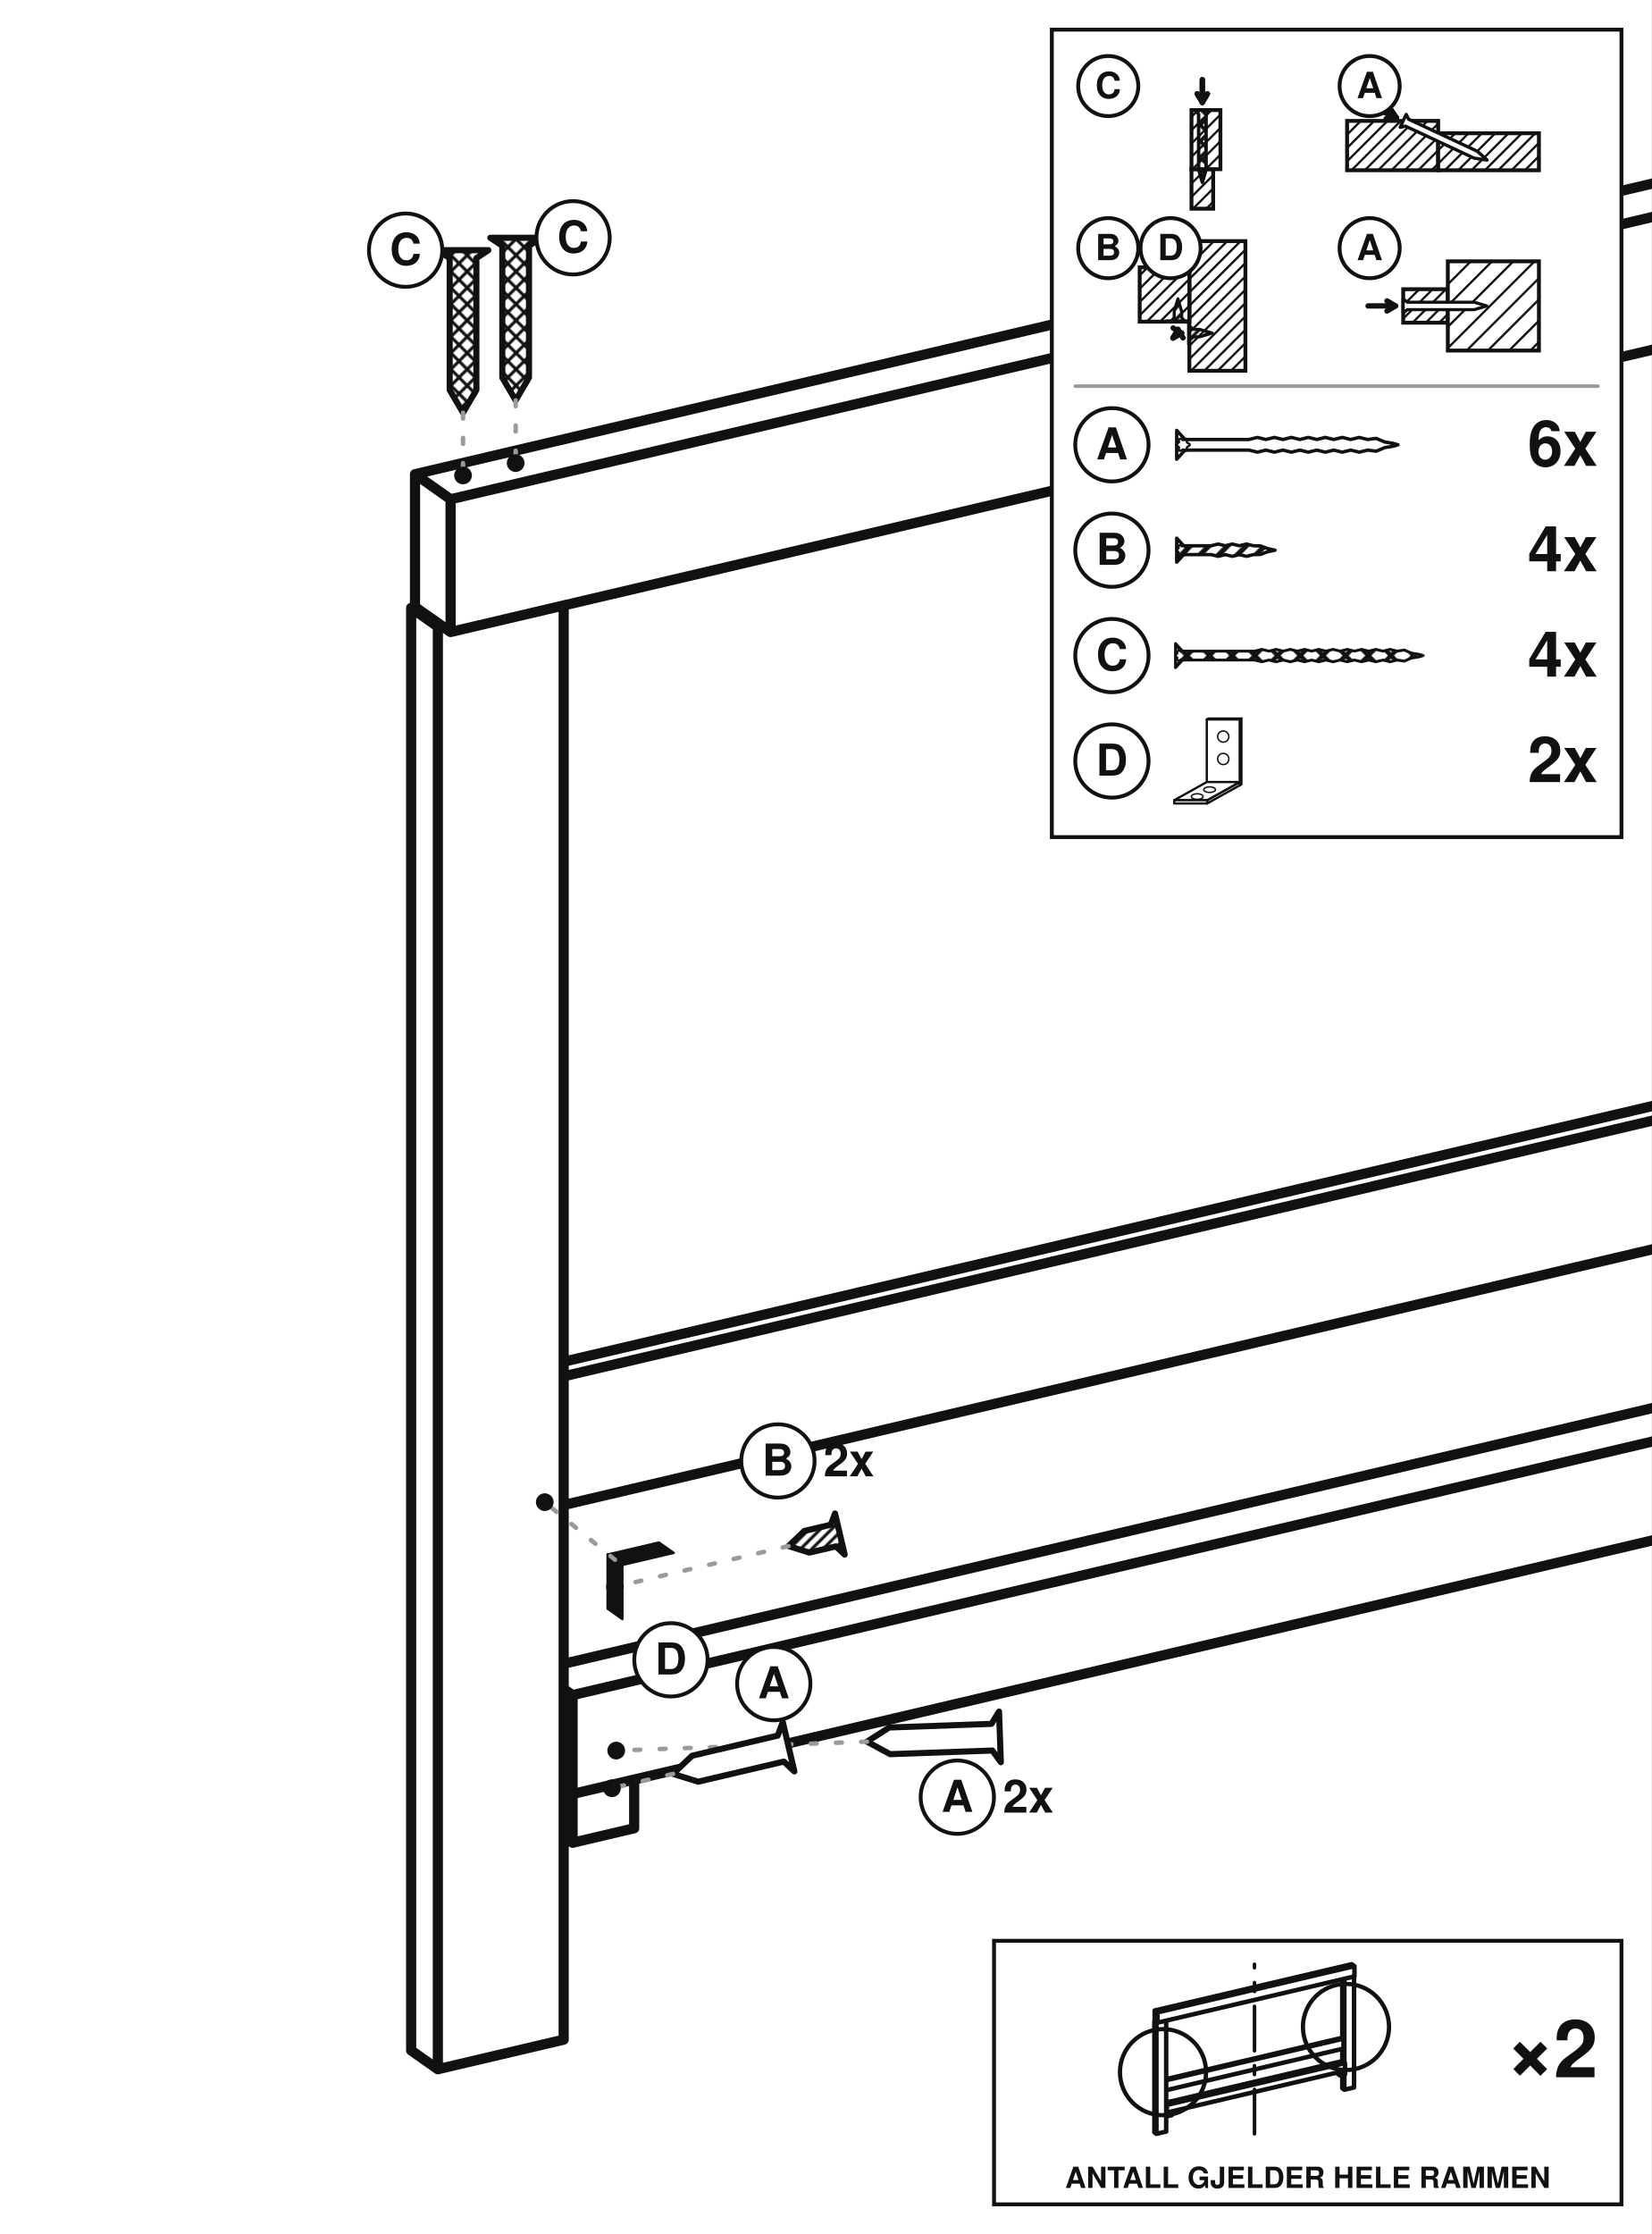
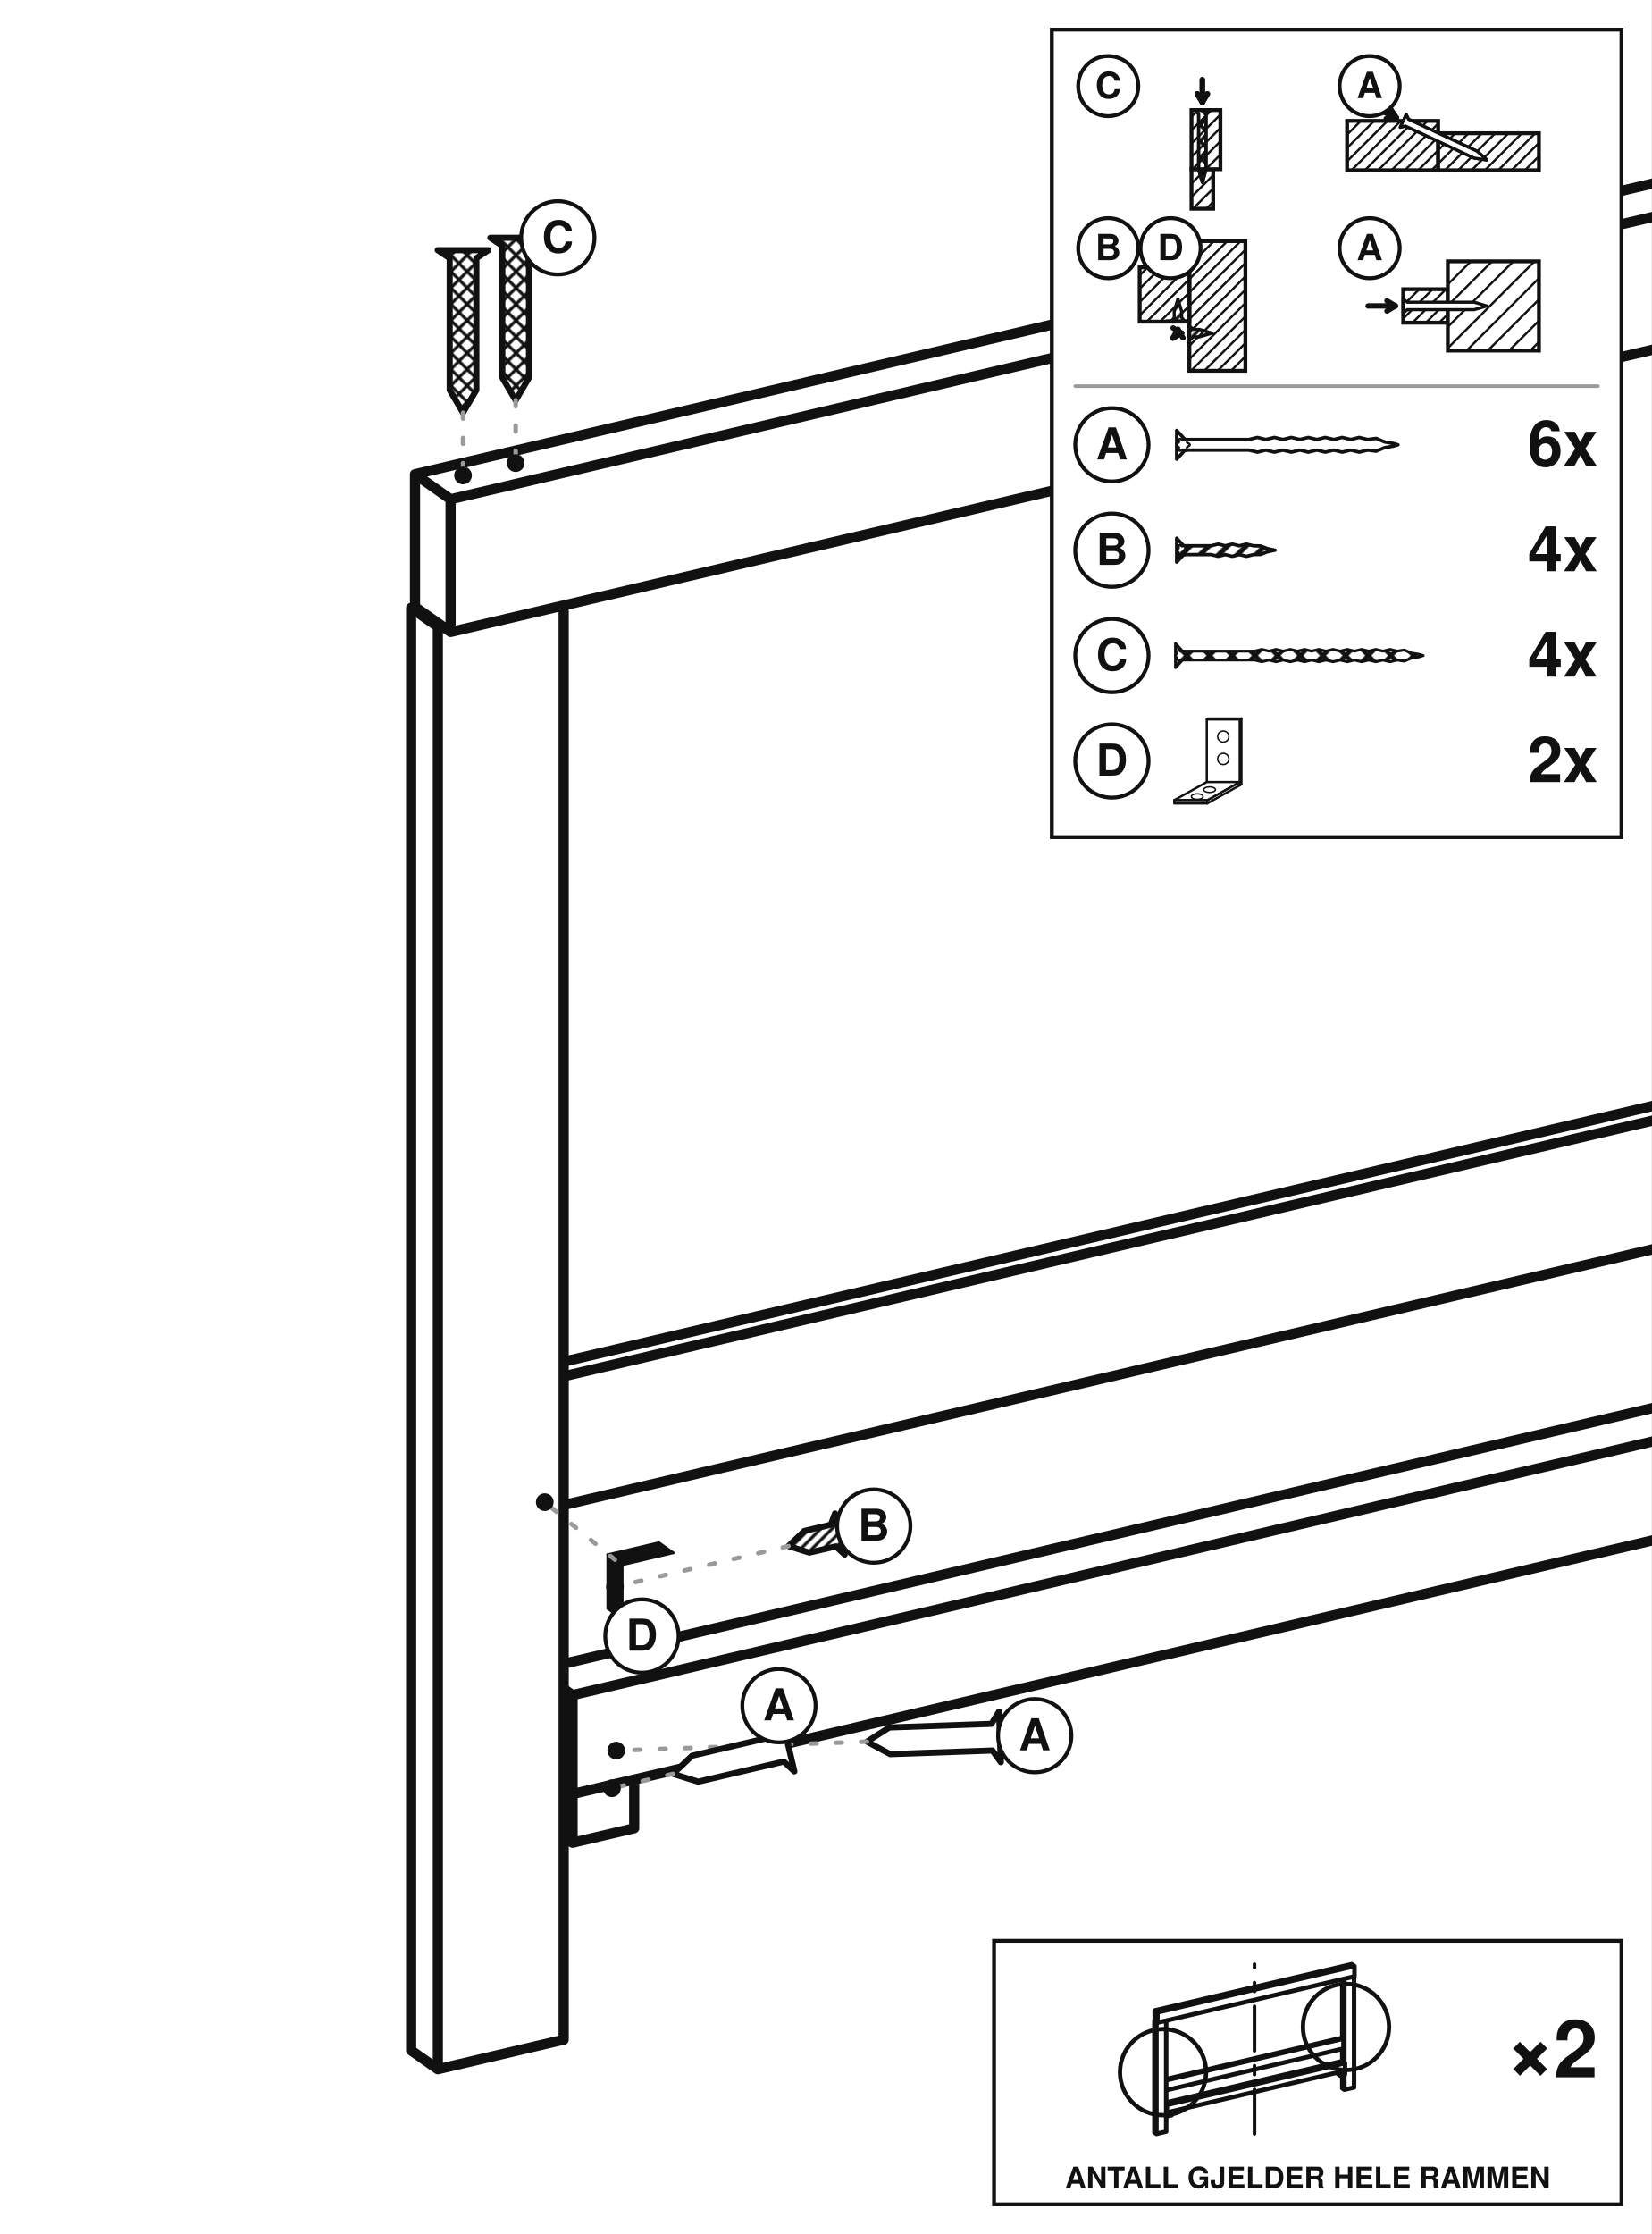
<svg xmlns="http://www.w3.org/2000/svg" viewBox="-1348.04 -551.25 1113.74 1506.68">
  <defs>
    <pattern id="fyll-hatch" width="5.36" height="5.36" patternUnits="userSpaceOnUse" patternTransform="rotate(45)">
      <path d="M 2.68 0 V 5.36" stroke="#111" stroke-width="2.06" fill="none" />
    </pattern>
    <pattern id="fyll-cross" width="7.77" height="7.77" patternUnits="userSpaceOnUse" patternTransform="rotate(45)">
      <path d="M 3.88 0 V 7.77 M 0 3.88 H 7.77" stroke="#111" stroke-width="2.06" fill="none" />
    </pattern>
    <pattern id="fyll-dots" width="6.16" height="6.16" patternUnits="userSpaceOnUse">
      <circle cx="3.08" cy="3.08" r="1.96" fill="#111" stroke="none" />
    </pattern>
  </defs>
  <rect x="-1348.04" y="-551.25" width="1113.74" height="1506.68" fill="#ffffff" />
  <path d="M567.82,210.25 L591.82,227.15 M591.82,293.84 L591.82,227.15 M-967.82,587.77 L-961.82,592 M-961.82,658.69 L-961.82,592 M-967.82,654.46 L-961.82,658.69 M567.82,210.25 L-967.82,570.86 M591.82,293.84 L-961.82,658.69 M591.82,227.15 L-961.82,592 M591.82,326.73 L591.82,293.84 M526.26,319.58 L526.26,309.24 M550.26,336.49 L550.26,303.6 M526.26,319.58 L550.26,336.49 M591.82,326.73 L550.26,336.49 M591.82,293.84 L550.26,303.6 M-920.26,681.81 L-920.26,648.92 M-967.82,654.46 L-961.82,658.69 M-961.82,691.57 L-961.82,658.69 M-967.82,687.35 L-961.82,691.57 M-920.26,681.81 L-961.82,691.57 M-920.26,648.92 L-961.82,658.69 M670.7,439.6 L670.7,-527.69 M567.82,446.85 L567.82,332.37 M567.82,210.25 L567.82,103.17 M567.82,6.53 L567.82,-503.53 M585.82,459.53 L585.82,328.14 M585.82,222.93 L585.82,-507.76 M567.82,446.85 L585.82,459.53 M670.7,439.6 L585.82,459.53 M-967.82,824.38 L-967.82,-142.91 M-1070.7,831.63 L-1070.7,-141.3 M-1070.7,-141.3 L-1052.7,-128.62 M-1052.7,844.31 L-1052.7,-128.62 M-1070.7,831.63 L-1052.7,844.31 M-1068.1,-141.91 L-1070.7,-141.3 M-967.82,824.38 L-1052.7,844.31 M-1050.1,-129.23 L-1052.7,-128.62 M567.82,6.53 L578.32,13.92 M578.32,100.71 L578.32,13.92 M567.82,6.53 L-967.82,367.14 M578.32,100.71 L-967.82,463.79 M578.32,13.92 L-967.82,377 M650.1,-634.92 L674.1,-618.01 M674.1,-528.48 L674.1,-618.01 M-1068.1,-141.91 L-1068.1,-231.44 M-1068.1,-231.44 L-1044.1,-214.53 M-1044.1,-125 L-1044.1,-214.53 M-1068.1,-141.91 L-1044.1,-125 M650.1,-634.92 L-1068.1,-231.44 M674.1,-528.48 L-1044.1,-125 M674.1,-618.01 L-1044.1,-214.53" fill="none" stroke="#111111" stroke-width="3.09" stroke-linecap="round" stroke-linejoin="round" stroke-dasharray="26 20" />
  <path d="M567.82,210.25 L591.82,227.15 M591.82,293.84 L591.82,227.15 M-967.82,587.77 L-961.82,592 M-961.82,658.69 L-961.82,592 M-967.82,654.46 L-961.82,658.69 M567.82,210.25 L-967.82,570.86 M591.82,293.84 L-961.82,658.69 M591.82,227.15 L-961.82,592 M591.82,326.73 L591.82,293.84 M526.26,319.58 L526.26,309.24 M550.26,336.49 L550.26,303.6 M526.26,319.58 L550.26,336.49 M591.82,326.73 L550.26,336.49 M591.82,293.84 L550.26,303.6 M-920.26,681.81 L-920.26,648.92 M-967.82,654.46 L-961.82,658.69 M-961.82,691.57 L-961.82,658.69 M-967.82,687.35 L-961.82,691.57 M-920.26,681.81 L-961.82,691.57 M-920.26,648.92 L-961.82,658.69 M670.7,439.6 L670.7,-527.69 M567.82,446.85 L567.82,332.37 M567.82,210.25 L567.82,103.17 M567.82,6.53 L567.82,-503.53 M585.82,459.53 L585.82,328.14 M585.82,222.93 L585.82,-507.76 M567.82,446.85 L585.82,459.53 M670.7,439.6 L585.82,459.53 M-967.82,824.38 L-967.82,-142.91 M-1070.7,831.63 L-1070.7,-141.3 M-1070.7,-141.3 L-1052.7,-128.62 M-1052.7,844.31 L-1052.7,-128.62 M-1070.7,831.63 L-1052.7,844.31 M-1068.1,-141.91 L-1070.7,-141.3 M-967.82,824.38 L-1052.7,844.31 M-1050.1,-129.23 L-1052.7,-128.62 M567.82,6.53 L578.32,13.92 M578.32,100.71 L578.32,13.92 M567.82,6.53 L-967.82,367.14 M578.32,100.71 L-967.82,463.79 M578.32,13.92 L-967.82,377 M650.1,-634.92 L674.1,-618.01 M674.1,-528.48 L674.1,-618.01 M-1068.1,-141.91 L-1068.1,-231.44 M-1068.1,-231.44 L-1044.1,-214.53 M-1044.1,-125 L-1044.1,-214.53 M-1068.1,-141.91 L-1044.1,-125 M650.1,-634.92 L-1068.1,-231.44 M674.1,-528.48 L-1044.1,-125 M674.1,-618.01 L-1044.1,-214.53" fill="none" stroke="#111111" stroke-width="6.87" stroke-linecap="round" stroke-linejoin="round" />
  <rect x="-638.54" y="-531.25" width="384.24" height="544.58" rx="0" fill="#ffffff" stroke="#111111" stroke-width="2.61" />
  <rect x="-544.34" y="-437.15" width="14.64" height="26.65" rx="0" fill="#ffffff" stroke="#111111" stroke-width="2.61" />
  <path d="M-544.34,-436.46 L-543.65,-437.15 M-544.34,-427.47 L-534.65,-437.15 M-544.34,-418.47 L-529.7,-433.11 M-543.3,-410.51 L-529.7,-424.11 M-534.3,-410.51 L-529.7,-415.11" fill="none" stroke="#111111" stroke-width="1.51" />
  <rect x="-544.34" y="-477.01" width="19.52" height="39.86" rx="0" fill="#ffffff" stroke="#111111" stroke-width="2.61" />
  <path d="M-544.34,-472.46 L-539.79,-477.01 M-544.34,-463.46 L-530.79,-477.01 M-544.34,-454.46 L-524.82,-473.98 M-544.34,-445.46 L-524.82,-464.98 M-543.65,-437.15 L-524.82,-455.98 M-534.65,-437.15 L-524.82,-446.99 M-525.65,-437.15 L-524.82,-437.99" fill="none" stroke="#111111" stroke-width="1.51" />
  <path d="M-532.26,-477.01 L-534.51,-474.25 L-534.51,-436.73 L-537.02,-428.21 L-539.53,-436.73 L-539.53,-474.25 L-541.78,-477.01 Z" fill="url(#fyll-cross)" stroke="#111111" stroke-width="2.09" stroke-linejoin="round" />
  <path d="M-537.02,-497.51 L-537.02,-482.25" fill="none" stroke="#111111" stroke-width="3.61" stroke-linecap="round" />
  <path d="M-537.02,-482.25 L-533.58,-487.97" fill="none" stroke="#111111" stroke-width="3.61" stroke-linecap="round" />
  <path d="M-537.02,-482.25 L-540.46,-487.97" fill="none" stroke="#111111" stroke-width="3.61" stroke-linecap="round" />
  <path d="M-532.26,-477.01 L-534.51,-474.25 L-534.51,-436.73 L-537.02,-428.21 L-539.53,-436.73 L-539.53,-474.25 L-541.78,-477.01 Z" fill="url(#fyll-cross)" stroke="#111111" stroke-width="2.09" stroke-linejoin="round" />
  <path d="M-537.02,-497.51 L-537.02,-482.25" fill="none" stroke="#111111" stroke-width="3.61" stroke-linecap="round" />
  <path d="M-537.02,-482.25 L-533.58,-487.97" fill="none" stroke="#111111" stroke-width="3.61" stroke-linecap="round" />
  <path d="M-537.02,-482.25 L-540.46,-487.97" fill="none" stroke="#111111" stroke-width="3.61" stroke-linecap="round" />
  <circle cx="-600.49" cy="-493.2" r="20.28" fill="#ffffff" stroke="#111111" stroke-width="2.61" />
  <text x="-600.49" y="-485.09" font-family="Helvetica, Arial, sans-serif" font-size="24.33" font-weight="bold" text-anchor="middle" fill="#111111">C</text>
  <rect x="-439.37" y="-469.71" width="61.43" height="33.28" rx="0" fill="#ffffff" stroke="#111111" stroke-width="2.61" />
  <path d="M-439.37,-469.45 L-439.11,-469.71 M-439.37,-460.45 L-430.12,-469.71 M-439.37,-451.46 L-421.12,-469.71 M-439.37,-442.46 L-412.12,-469.71 M-436.4,-436.42 L-403.12,-469.71 M-427.41,-436.42 L-394.12,-469.71 M-418.41,-436.42 L-385.12,-469.71 M-409.41,-436.42 L-377.93,-467.9 M-400.41,-436.42 L-377.93,-458.9 M-391.41,-436.42 L-377.93,-449.9 M-382.42,-436.42 L-377.93,-440.9" fill="none" stroke="#111111" stroke-width="1.51" />
  <rect x="-377.93" y="-461.38" width="67.95" height="24.96" rx="0" fill="#ffffff" stroke="#111111" stroke-width="2.61" />
  <path d="M-377.93,-458.9 L-375.45,-461.38 M-377.93,-449.9 L-366.45,-461.38 M-377.93,-440.9 L-357.45,-461.38 M-373.42,-436.42 L-348.45,-461.38 M-364.42,-436.42 L-339.46,-461.38 M-355.42,-436.42 L-330.46,-461.38 M-346.42,-436.42 L-321.46,-461.38 M-337.42,-436.42 L-312.46,-461.38 M-328.43,-436.42 L-309.98,-454.87 M-319.43,-436.42 L-309.98,-445.87 M-310.43,-436.42 L-309.98,-436.87" fill="none" stroke="#111111" stroke-width="1.51" />
  <path d="M-399.5,-474.02 L-397.95,-470.81 L-351.62,-449.21 L-344.95,-443.33 L-353.73,-444.66 L-400.07,-466.27 L-403.52,-465.39 Z" fill="#ffffff" stroke="#111111" stroke-width="2.09" stroke-linejoin="round" />
  <path d="M-425.26,-480.78 L-406.26,-471.92" fill="none" stroke="#111111" stroke-width="3.61" stroke-linecap="round" />
  <path d="M-406.26,-471.92 L-409.98,-477.45" fill="none" stroke="#111111" stroke-width="3.61" stroke-linecap="round" />
  <path d="M-406.26,-471.92 L-412.89,-471.22" fill="none" stroke="#111111" stroke-width="3.61" stroke-linecap="round" />
  <path d="M-399.5,-474.02 L-397.95,-470.81 L-351.62,-449.21 L-344.95,-443.33 L-353.73,-444.66 L-400.07,-466.27 L-403.52,-465.39 Z" fill="#ffffff" stroke="#111111" stroke-width="2.09" stroke-linejoin="round" />
  <path d="M-425.26,-480.78 L-406.26,-471.92" fill="none" stroke="#111111" stroke-width="3.61" stroke-linecap="round" />
  <path d="M-406.26,-471.92 L-409.98,-477.45" fill="none" stroke="#111111" stroke-width="3.61" stroke-linecap="round" />
  <path d="M-406.26,-471.92 L-412.89,-471.22" fill="none" stroke="#111111" stroke-width="3.61" stroke-linecap="round" />
  <circle cx="-424.16" cy="-493.2" r="20.28" fill="#ffffff" stroke="#111111" stroke-width="2.61" />
  <text x="-424.16" y="-485.09" font-family="Helvetica, Arial, sans-serif" font-size="24.33" font-weight="bold" text-anchor="middle" fill="#111111">A</text>
  <rect x="-545.76" y="-388.64" width="37.79" height="87.46" rx="0" fill="#ffffff" stroke="#111111" stroke-width="2.61" />
  <path d="M-545.76,-381.05 L-538.17,-388.64 M-545.76,-372.05 L-529.17,-388.64 M-545.76,-363.06 L-520.18,-388.64 M-545.76,-354.06 L-511.18,-388.64 M-545.76,-345.06 L-507.97,-382.85 M-545.76,-336.06 L-507.97,-373.85 M-545.76,-327.06 L-507.97,-364.85 M-545.76,-318.06 L-507.97,-355.85 M-545.76,-309.07 L-507.97,-346.86 M-544.64,-301.19 L-507.97,-337.86 M-535.65,-301.19 L-507.97,-328.86 M-526.65,-301.19 L-507.97,-319.86 M-517.65,-301.19 L-507.97,-310.86 M-508.65,-301.19 L-507.97,-301.87" fill="none" stroke="#111111" stroke-width="1.51" />
  <rect x="-579.28" y="-370.94" width="33.52" height="36.63" rx="0" fill="#ffffff" stroke="#111111" stroke-width="2.61" />
  <path d="M-579.28,-365.53 L-573.87,-370.94 M-579.28,-356.53 L-564.87,-370.94 M-579.28,-347.54 L-555.87,-370.94 M-579.28,-338.54 L-546.87,-370.94 M-574.51,-334.31 L-545.76,-363.06 M-565.51,-334.31 L-545.76,-354.06 M-556.51,-334.31 L-545.76,-345.06 M-547.51,-334.31 L-545.76,-336.06" fill="none" stroke="#111111" stroke-width="1.51" />
  <path d="M-545.76,-334.31 L-545.76,-318.89 L-546.53,-318.89 L-546.53,-334.31 Z" fill="#111111" stroke="#111111" stroke-width="1.57" stroke-linejoin="round" />
  <path d="M-545.76,-334.31 L-561.19,-334.31 L-561.19,-335.08 L-545.76,-335.08 Z" fill="#111111" stroke="#111111" stroke-width="1.57" stroke-linejoin="round" />
  <path d="M-545.76,-331.36 L-543.01,-329.11 L-538.86,-329.11 L-530.34,-326.6 L-538.86,-324.09 L-543.01,-324.09 L-545.76,-321.84 Z" fill="url(#fyll-hatch)" stroke="#111111" stroke-width="2.09" stroke-linejoin="round" />
  <path d="M-552.24,-326.6 L-551,-326.6" fill="none" stroke="#111111" stroke-width="3.61" stroke-linecap="round" />
  <path d="M-551,-326.6 L-556.72,-330.04" fill="none" stroke="#111111" stroke-width="3.61" stroke-linecap="round" />
  <path d="M-551,-326.6 L-556.72,-323.16" fill="none" stroke="#111111" stroke-width="3.61" stroke-linecap="round" />
  <path d="M-558.24,-334.31 L-555.98,-337.07 L-555.98,-341.21 L-553.48,-349.74 L-550.97,-341.21 L-550.97,-337.07 L-548.71,-334.31 Z" fill="url(#fyll-hatch)" stroke="#111111" stroke-width="2.09" stroke-linejoin="round" />
  <path d="M-553.48,-327.83 L-553.48,-329.07" fill="none" stroke="#111111" stroke-width="3.61" stroke-linecap="round" />
  <path d="M-553.48,-329.07 L-556.91,-323.36" fill="none" stroke="#111111" stroke-width="3.61" stroke-linecap="round" />
  <path d="M-553.48,-329.07 L-550.04,-323.36" fill="none" stroke="#111111" stroke-width="3.61" stroke-linecap="round" />
  <circle cx="-600.49" cy="-383.88" r="20.28" fill="#ffffff" stroke="#111111" stroke-width="2.61" />
  <text x="-600.49" y="-375.77" font-family="Helvetica, Arial, sans-serif" font-size="24.33" font-weight="bold" text-anchor="middle" fill="#111111">B</text>
  <circle cx="-558.45" cy="-383.88" r="20.28" fill="#ffffff" stroke="#111111" stroke-width="2.61" />
  <text x="-558.45" y="-375.77" font-family="Helvetica, Arial, sans-serif" font-size="24.33" font-weight="bold" text-anchor="middle" fill="#111111">D</text>
  <rect x="-401.52" y="-356.2" width="30.1" height="22.57" rx="0" fill="#ffffff" stroke="#111111" stroke-width="2.61" />
  <path d="M-401.52,-354.33 L-399.65,-356.2 M-401.52,-345.33 L-390.65,-356.2 M-401.52,-336.33 L-381.65,-356.2 M-395.22,-333.63 L-372.65,-356.2 M-386.23,-333.63 L-371.42,-348.43 M-377.23,-333.63 L-371.42,-339.43" fill="none" stroke="#111111" stroke-width="1.51" />
  <rect x="-371.42" y="-375.01" width="61.45" height="60.19" rx="0" fill="#ffffff" stroke="#111111" stroke-width="2.61" />
  <path d="M-371.42,-373.81 L-370.22,-375.01 M-371.42,-359.48 L-355.89,-375.01 M-371.42,-345.14 L-341.56,-375.01 M-371.42,-330.81 L-327.23,-375.01 M-371.42,-316.48 L-312.89,-375.01 M-358.75,-314.82 L-309.98,-363.6 M-344.42,-314.82 L-309.98,-349.26 M-330.09,-314.82 L-309.98,-334.93 M-315.76,-314.82 L-309.98,-320.6" fill="none" stroke="#111111" stroke-width="1.51" />
  <path d="M-401.52,-349.68 L-398.76,-347.42 L-353.61,-347.42 L-345.09,-344.92 L-353.61,-342.41 L-398.76,-342.41 L-401.52,-340.15 Z" fill="#ffffff" stroke="#111111" stroke-width="2.09" stroke-linejoin="round" />
  <path d="M-425.22,-344.92 L-406.76,-344.92" fill="none" stroke="#111111" stroke-width="3.61" stroke-linecap="round" />
  <path d="M-406.76,-344.92 L-412.47,-348.35" fill="none" stroke="#111111" stroke-width="3.61" stroke-linecap="round" />
  <path d="M-406.76,-344.92 L-412.47,-341.48" fill="none" stroke="#111111" stroke-width="3.61" stroke-linecap="round" />
  <circle cx="-424.16" cy="-383.88" r="20.28" fill="#ffffff" stroke="#111111" stroke-width="2.61" />
  <text x="-424.16" y="-375.77" font-family="Helvetica, Arial, sans-serif" font-size="24.33" font-weight="bold" text-anchor="middle" fill="#111111">A</text>
  <path d="M-622.74,-290.81 L-270.1,-290.81" fill="none" stroke="#9a9a9a" stroke-width="2.4" stroke-linecap="round" />
  <circle cx="-598.01" cy="-251.27" r="24.73" fill="#ffffff" stroke="#111111" stroke-width="2.61" />
  <text x="-598.01" y="-241.38" font-family="Helvetica, Arial, sans-serif" font-size="29.67" font-weight="bold" text-anchor="middle" fill="#111111">A</text>
  <svg x="-559.29" y="-276.15" width="159.23" height="49.76" viewBox="0 0 384 120" preserveAspectRatio="xMidYMid meet">
    <g fill="none" stroke="#111" stroke-width="5.5" stroke-linecap="round" stroke-linejoin="round">
      <g transform="scale(4) translate(3 15)" stroke-width="1.38">
        <path d="M 0 -5.85 L 3.39 -2.16 L 29.38 -2.16 L 29.38 -2.16 L 32.83 -3 L 36.28 -2.16 L 39.73 -3 L 43.18 -2.16 L 46.63 -3 L 50.08 -2.16 L 53.53 -3 L 56.98 -2.16 L 60.43 -3 L 63.88 -2.16 L 67.33 -3 L 70.78 -2.16 L 74.23 -3 L 77.68 -2.16 L 81.13 -2.61 L 84.58 -1.15 L 88.03 -0.58 L 90 0 L 90 0 L 90 0 L 88.03 0.58 L 84.58 1.15 L 81.13 2.61 L 77.68 2.16 L 74.23 3 L 70.78 2.16 L 67.33 3 L 63.88 2.16 L 60.43 3 L 56.98 2.16 L 53.53 3 L 50.08 2.16 L 46.63 3 L 43.18 2.16 L 39.73 3 L 36.28 2.16 L 32.83 3 L 29.38 2.16 L 29.38 2.16 L 3.39 2.16 L 0 5.85 Z" />
        <path d="M 5.35 0 L 5.07 0.45 L 4.52 0.72 L 4.16 0.94 L 4.15 1.35 L 4.19 1.97 L 3.94 2.43 L 3.42 2.42 L 2.91 2.07 L 2.54 1.87 L 2.17 2.07 L 1.66 2.42 L 1.14 2.43 L 0.89 1.97 L 0.93 1.35 L 0.92 0.94 L 0.56 0.72 L 0.01 0.45 L -0.27 0 L 0.01 -0.45 L 0.56 -0.72 L 0.92 -0.94 L 0.93 -1.35 L 0.89 -1.97 L 1.14 -2.43 L 1.66 -2.42 L 2.17 -2.07 L 2.54 -1.87 L 2.91 -2.07 L 3.42 -2.42 L 3.94 -2.43 L 4.19 -1.97 L 4.15 -1.35 L 4.16 -0.94 L 4.52 -0.72 L 5.07 -0.45 Z" stroke-width="0.88" />
      </g>
    </g>
  </svg>
  <text x="-270.1" y="-237.06" font-family="Helvetica, Arial, sans-serif" font-size="42.65" font-weight="bold" text-anchor="end" fill="#111111">6x</text>
  <circle cx="-598.01" cy="-180.19" r="24.73" fill="#ffffff" stroke="#111111" stroke-width="2.61" />
  <text x="-598.01" y="-170.3" font-family="Helvetica, Arial, sans-serif" font-size="29.67" font-weight="bold" text-anchor="middle" fill="#111111">B</text>
  <svg x="-559.29" y="-205.07" width="76.3" height="49.76" viewBox="0 0 184 120" preserveAspectRatio="xMidYMid meet">
    <g fill="none" stroke="#111" stroke-width="5.5" stroke-linecap="round" stroke-linejoin="round">
      <defs>
        <pattern id="fyll-hatch" width="1.2" height="1.2" patternUnits="userSpaceOnUse" patternTransform="rotate(45)">
          <path d="M 0.6 0 V 1.2" stroke="#111" stroke-width="0.4" fill="none" />
        </pattern>
        <pattern id="fyll-cross" width="1.74" height="1.74" patternUnits="userSpaceOnUse" patternTransform="rotate(45)">
          <path d="M 0.87 0 V 1.74 M 0 0.87 H 1.74" stroke="#111" stroke-width="0.4" fill="none" />
        </pattern>
        <pattern id="fyll-dots" width="1.38" height="1.38" patternUnits="userSpaceOnUse">
          <circle cx="0.69" cy="0.69" r="0.38" fill="#111" stroke="none" />
        </pattern>
      </defs>
      <g transform="scale(4) translate(3 15)" stroke-width="1.38">
        <path d="M 0 -4.88 L 2.83 -1.8 L 13.98 -1.8 L 13.98 -1.8 L 16.86 -2.5 L 19.73 -1.8 L 22.61 -2.5 L 25.48 -1.8 L 28.36 -2.5 L 31.23 -1.8 L 34.11 -1.73 L 36.98 -0.64 L 39.86 -0.04 L 40 0 L 40 0 L 40 0 L 39.86 0.04 L 36.98 0.64 L 34.11 1.73 L 31.23 1.8 L 28.36 2.5 L 25.48 1.8 L 22.61 2.5 L 19.73 1.8 L 16.86 2.5 L 13.98 1.8 L 13.98 1.8 L 2.83 1.8 L 0 4.88 Z" fill="url(#fyll-hatch)" />
        <path d="M 4.49 0 L 4.26 0.37 L 3.8 0.6 L 3.5 0.78 L 3.49 1.13 L 3.53 1.64 L 3.32 2.03 L 2.88 2.02 L 2.45 1.73 L 2.15 1.56 L 1.85 1.73 L 1.42 2.02 L 0.98 2.03 L 0.77 1.64 L 0.81 1.13 L 0.8 0.78 L 0.5 0.6 L 0.04 0.37 L -0.19 0 L 0.04 -0.37 L 0.5 -0.6 L 0.8 -0.78 L 0.81 -1.13 L 0.77 -1.64 L 0.98 -2.03 L 1.42 -2.02 L 1.85 -1.73 L 2.15 -1.56 L 2.45 -1.73 L 2.88 -2.02 L 3.32 -2.03 L 3.53 -1.64 L 3.49 -1.13 L 3.5 -0.78 L 3.8 -0.6 L 4.26 -0.37 Z" stroke-width="0.88" />
      </g>
    </g>
  </svg>
  <text x="-270.1" y="-165.97" font-family="Helvetica, Arial, sans-serif" font-size="42.65" font-weight="bold" text-anchor="end" fill="#111111">4x</text>
  <circle cx="-598.01" cy="-109.1" r="24.73" fill="#ffffff" stroke="#111111" stroke-width="2.61" />
  <text x="-598.01" y="-99.21" font-family="Helvetica, Arial, sans-serif" font-size="29.67" font-weight="bold" text-anchor="middle" fill="#111111">C</text>
  <svg x="-559.29" y="-129.99" width="175.45" height="41.77" viewBox="0 0 504 120" preserveAspectRatio="xMidYMid meet">
    <g fill="none" stroke="#111" stroke-width="5.5" stroke-linecap="round" stroke-linejoin="round">
      <defs>
        <pattern id="fyll-hatch" width="1.44" height="1.44" patternUnits="userSpaceOnUse" patternTransform="rotate(45)">
          <path d="M 0.72 0 V 1.44" stroke="#111" stroke-width="0.48" fill="none" />
        </pattern>
        <pattern id="fyll-cross" width="2.09" height="2.09" patternUnits="userSpaceOnUse" patternTransform="rotate(45)">
          <path d="M 1.04 0 V 2.09 M 0 1.04 H 2.09" stroke="#111" stroke-width="0.48" fill="none" />
        </pattern>
        <pattern id="fyll-dots" width="1.66" height="1.66" patternUnits="userSpaceOnUse">
          <circle cx="0.83" cy="0.83" r="0.46" fill="#111" stroke="none" />
        </pattern>
      </defs>
      <g transform="scale(4) translate(3 15)" stroke-width="1.38">
        <path d="M 0 -5.85 L 3.39 -2.16 L 38.38 -2.16 L 38.38 -2.16 L 41.83 -3 L 45.28 -2.16 L 48.73 -3 L 52.18 -2.16 L 55.63 -3 L 59.08 -2.16 L 62.53 -3 L 65.98 -2.16 L 69.43 -3 L 72.88 -2.16 L 76.33 -3 L 79.78 -2.16 L 83.23 -3 L 86.68 -2.16 L 90.13 -3 L 93.58 -2.16 L 97.03 -3 L 100.48 -2.16 L 103.93 -3 L 107.38 -2.16 L 110.83 -2.7 L 114.28 -1.21 L 117.73 -0.67 L 120 0 L 120 0 L 120 0 L 117.73 0.67 L 114.28 1.21 L 110.83 2.7 L 107.38 2.16 L 103.93 3 L 100.48 2.16 L 97.03 3 L 93.58 2.16 L 90.13 3 L 86.68 2.16 L 83.23 3 L 79.78 2.16 L 76.33 3 L 72.88 2.16 L 69.43 3 L 65.98 2.16 L 62.53 3 L 59.08 2.16 L 55.63 3 L 52.18 2.16 L 48.73 3 L 45.28 2.16 L 41.83 3 L 38.38 2.16 L 38.38 2.16 L 3.39 2.16 L 0 5.85 Z" fill="url(#fyll-cross)" />
        <path d="M 5.35 0 L 5.07 0.45 L 4.52 0.72 L 4.16 0.94 L 4.15 1.35 L 4.19 1.97 L 3.94 2.43 L 3.42 2.42 L 2.91 2.07 L 2.54 1.87 L 2.17 2.07 L 1.66 2.42 L 1.14 2.43 L 0.89 1.97 L 0.93 1.35 L 0.92 0.94 L 0.56 0.72 L 0.01 0.45 L -0.27 0 L 0.01 -0.45 L 0.56 -0.72 L 0.92 -0.94 L 0.93 -1.35 L 0.89 -1.97 L 1.14 -2.43 L 1.66 -2.42 L 2.17 -2.07 L 2.54 -1.87 L 2.91 -2.07 L 3.42 -2.42 L 3.94 -2.43 L 4.19 -1.97 L 4.15 -1.35 L 4.16 -0.94 L 4.52 -0.72 L 5.07 -0.45 Z" stroke-width="0.88" />
      </g>
    </g>
  </svg>
  <text x="-270.1" y="-94.89" font-family="Helvetica, Arial, sans-serif" font-size="42.65" font-weight="bold" text-anchor="end" fill="#111111">4x</text>
  <circle cx="-598.01" cy="-38.02" r="24.73" fill="#ffffff" stroke="#111111" stroke-width="2.61" />
  <text x="-598.01" y="-28.13" font-family="Helvetica, Arial, sans-serif" font-size="29.67" font-weight="bold" text-anchor="middle" fill="#111111">D</text>
  <svg x="-559.29" y="-70.01" width="51.98" height="63.98" viewBox="0 0 187.2 230.4" preserveAspectRatio="xMidYMid meet">
    <g fill="none" stroke="#111" stroke-width="5.5" stroke-linecap="round" stroke-linejoin="round">
      <g transform="scale(4) translate(23.8 43)" stroke-width="1.38">
        <path d="M 20 0 L 20 -40 L 18.96 -39.42 L 18.96 0.58 Z" fill="#fff" />
        <path d="M 0 -40 L 20 -40 L 18.96 -39.42 L -1.04 -39.42 Z" fill="#fff" />
        <path d="M -1.04 0.58 L 18.96 0.58 L 18.96 -39.42 L -1.04 -39.42 Z" fill="#fff" />
        <path d="M 18.96 0.58 L -0.8 11.6 L -0.8 9.6 L 18.96 -1.42 Z" fill="#fff" />
        <path d="M -1.04 -1.42 L 18.96 -1.42 L -0.8 9.6 L -20.8 9.6 Z" fill="#fff" />
        <path d="M -20.8 11.6 L -0.8 11.6 L -0.8 9.6 L -20.8 9.6 Z" fill="#fff" />
        <circle cx="8.96" cy="-15.42" r="3.4" stroke-width="0.88" />
        <circle cx="8.96" cy="-29.02" r="3.4" stroke-width="0.88" />
        <ellipse cx="0.66" cy="3.21" rx="3.57" ry="1.7" stroke-width="0.88" />
        <ellipse cx="-6.85" cy="7.4" rx="3.57" ry="1.7" stroke-width="0.88" />
      </g>
    </g>
  </svg>
  <text x="-270.1" y="-23.8" font-family="Helvetica, Arial, sans-serif" font-size="42.65" font-weight="bold" text-anchor="end" fill="#111111">2x</text>
  <path d="M-983.11,-390.87 L-991.21,-385.47 L-991.21,-296.55 L-1000.21,-281.25 L-1009.21,-296.55 L-1009.21,-385.47 L-1017.31,-390.87 Z" fill="url(#fyll-cross)" stroke="#111111" stroke-width="4.12" stroke-linejoin="round" />
  <path d="M-1000.21,-281.25 L-1000.21,-238.93" fill="none" stroke="#9a9a9a" stroke-width="3.02" stroke-linecap="round" stroke-dasharray="4 13" />
  <circle cx="-1000.21" cy="-238.93" r="5.98" fill="#111111" />
  <path d="M-1018.61,-382.53 L-1026.71,-377.13 L-1026.71,-288.21 L-1035.71,-272.91 L-1044.71,-288.21 L-1044.71,-377.13 L-1052.81,-382.53 Z" fill="url(#fyll-cross)" stroke="#111111" stroke-width="4.12" stroke-linejoin="round" />
  <path d="M-1035.71,-272.91 L-1035.71,-230.59" fill="none" stroke="#9a9a9a" stroke-width="3.02" stroke-linecap="round" stroke-dasharray="4 13" />
  <circle cx="-1035.71" cy="-230.59" r="5.98" fill="#111111" />
  <path d="M-938.21,497.17 L-938.21,533.72 L-928.21,540.76 L-928.21,504.22 L-938.21,497.17 Z" fill="#111111" stroke="#111111" stroke-width="1.57" stroke-linejoin="round" />
  <path d="M-938.21,497.17 L-903.57,489.04 L-893.57,496.08 L-928.21,504.22 L-938.21,497.17 Z" fill="#111111" stroke="#111111" stroke-width="1.57" stroke-linejoin="round" />
  <path d="M-933.21,500.7 L-980.57,461.85" fill="none" stroke="#9a9a9a" stroke-width="3.02" stroke-linecap="round" stroke-dasharray="4 13" />
  <circle cx="-980.57" cy="461.85" r="5.98" fill="#111111" />
  <path d="M-778.27,497.22 L-784.19,491.68 L-802.04,495.87 L-816.16,491.48 L-805.47,481.27 L-787.62,477.07 L-784.78,469.47 Z" fill="url(#fyll-hatch)" stroke="#111111" stroke-width="4.12" stroke-linejoin="round" />
  <path d="M-816.16,491.48 L-933.21,518.97" fill="none" stroke="#9a9a9a" stroke-width="3.02" stroke-linecap="round" stroke-dasharray="4 13" />
  <circle cx="-933.21" cy="518.97" r="5.98" fill="#111111" />
  <path d="M-672.93,637.27 L-678.62,629.36 L-747.59,631.82 L-763.2,623.37 L-748.23,613.83 L-679.26,611.38 L-674.15,603.09 Z" fill="#ffffff" stroke="#111111" stroke-width="4.12" stroke-linejoin="round" />
  <path d="M-763.2,623.37 L-932.38,629.39" fill="none" stroke="#9a9a9a" stroke-width="3.02" stroke-linecap="round" stroke-dasharray="4 13" />
  <circle cx="-932.38" cy="629.39" r="5.98" fill="#111111" />
  <path d="M-812.2,643.47 L-819.31,636.82 L-877.1,650.39 L-894.05,645.12 L-881.22,632.87 L-823.43,619.29 L-820.02,610.17 Z" fill="#ffffff" stroke="#111111" stroke-width="4.12" stroke-linejoin="round" />
  <path d="M-894.05,645.12 L-935.26,654.8" fill="none" stroke="#9a9a9a" stroke-width="3.02" stroke-linecap="round" stroke-dasharray="4 13" />
  <circle cx="-935.26" cy="654.8" r="5.98" fill="#111111" />
-   <circle cx="-961.48" cy="-390.87" r="24.73" fill="#ffffff" stroke="#111111" stroke-width="2.61" />
-   <text x="-961.48" y="-380.98" font-family="Helvetica, Arial, sans-serif" font-size="29.67" font-weight="bold" text-anchor="middle" fill="#111111">C</text>
-   <circle cx="-1074.44" cy="-382.53" r="24.73" fill="#ffffff" stroke="#111111" stroke-width="2.61" />
-   <text x="-1074.44" y="-372.64" font-family="Helvetica, Arial, sans-serif" font-size="29.67" font-weight="bold" text-anchor="middle" fill="#111111">C</text>
-   <circle cx="-895.47" cy="568.18" r="24.73" fill="#ffffff" stroke="#111111" stroke-width="2.61" />
-   <text x="-895.47" y="578.07" font-family="Helvetica, Arial, sans-serif" font-size="29.67" font-weight="bold" text-anchor="middle" fill="#111111">D</text>
-   <circle cx="-823.3" cy="434.06" r="24.73" fill="#ffffff" stroke="#111111" stroke-width="2.61" />
-   <text x="-823.3" y="443.95" font-family="Helvetica, Arial, sans-serif" font-size="29.67" font-weight="bold" text-anchor="middle" fill="#111111">B</text>
-   <text x="-792.57" y="444.44" font-family="Helvetica, Arial, sans-serif" font-size="30.91" font-weight="bold" text-anchor="start" fill="#111111">2x</text>
-   <circle cx="-702.29" cy="660.82" r="24.73" fill="#ffffff" stroke="#111111" stroke-width="2.61" />
-   <text x="-702.29" y="670.71" font-family="Helvetica, Arial, sans-serif" font-size="29.67" font-weight="bold" text-anchor="middle" fill="#111111">A</text>
-   <text x="-671.57" y="671.2" font-family="Helvetica, Arial, sans-serif" font-size="30.91" font-weight="bold" text-anchor="start" fill="#111111">2x</text>
-   <circle cx="-826.11" cy="584.25" r="24.73" fill="#ffffff" stroke="#111111" stroke-width="2.61" />
-   <text x="-826.11" y="594.14" font-family="Helvetica, Arial, sans-serif" font-size="29.67" font-weight="bold" text-anchor="middle" fill="#111111">A</text>
+   <circle cx="-971.77" cy="-390.87" r="24.73" fill="#ffffff" stroke="#111111" stroke-width="2.61" />
+   <text x="-971.77" y="-380.98" font-family="Helvetica, Arial, sans-serif" font-size="29.67" font-weight="bold" text-anchor="middle" fill="#111111">C</text>
+   <circle cx="-915.04" cy="552.13" r="24.73" fill="#ffffff" stroke="#111111" stroke-width="2.61" />
+   <text x="-915.04" y="562.02" font-family="Helvetica, Arial, sans-serif" font-size="29.67" font-weight="bold" text-anchor="middle" fill="#111111">D</text>
+   <circle cx="-758.65" cy="477.98" r="24.73" fill="#ffffff" stroke="#111111" stroke-width="2.61" />
+   <text x="-758.65" y="487.87" font-family="Helvetica, Arial, sans-serif" font-size="29.67" font-weight="bold" text-anchor="middle" fill="#111111">B</text>
+   <circle cx="-650.06" cy="619.34" r="24.73" fill="#ffffff" stroke="#111111" stroke-width="2.61" />
+   <text x="-650.06" y="629.23" font-family="Helvetica, Arial, sans-serif" font-size="29.67" font-weight="bold" text-anchor="middle" fill="#111111">A</text>
+   <circle cx="-822.61" cy="599.14" r="24.73" fill="#ffffff" stroke="#111111" stroke-width="2.61" />
+   <text x="-822.61" y="609.03" font-family="Helvetica, Arial, sans-serif" font-size="29.67" font-weight="bold" text-anchor="middle" fill="#111111">A</text>
  <rect x="-677.52" y="757.68" width="423.22" height="177.75" rx="0" fill="#ffffff" stroke="#111111" stroke-width="2.61" />
  <path d="M-442.63,838.85 L-440.77,840.16 M-440.77,845.31 L-440.77,840.16 M-561.4,868.05 L-560.94,868.38 M-560.94,873.53 L-560.94,868.38 M-561.4,873.21 L-560.94,873.53 M-442.63,838.85 L-561.4,866.74 M-440.77,845.31 L-560.94,873.53 M-440.77,840.16 L-560.94,868.38 M-440.77,847.86 L-440.77,845.31 M-445.84,847.3 L-445.84,846.5 M-443.98,848.61 L-443.98,846.07 M-445.84,847.3 L-443.98,848.61 M-440.77,847.86 L-443.98,848.61 M-440.77,845.31 L-443.98,846.07 M-557.73,875.32 L-557.73,872.78 M-561.4,873.21 L-560.94,873.53 M-560.94,876.08 L-560.94,873.53 M-561.4,875.75 L-560.94,876.08 M-557.73,875.32 L-560.94,876.08 M-557.73,872.78 L-560.94,873.53 M-434.67,856.59 L-434.67,781.77 M-442.63,857.15 L-442.63,848.29 M-442.63,838.85 L-442.63,830.57 M-442.63,823.09 L-442.63,783.64 M-441.23,858.13 L-441.23,847.97 M-441.23,839.83 L-441.23,783.31 M-442.63,857.15 L-441.23,858.13 M-434.67,856.59 L-441.23,858.13 M-561.4,886.35 L-561.4,811.53 M-569.36,886.91 L-569.36,811.66 M-569.36,811.66 L-567.97,812.64 M-567.97,887.89 L-567.97,812.64 M-569.36,886.91 L-567.97,887.89 M-569.16,811.61 L-569.36,811.66 M-561.4,886.35 L-567.97,887.89 M-567.77,812.59 L-567.97,812.64 M-442.63,823.09 L-441.81,823.66 M-441.81,830.38 L-441.81,823.66 M-442.63,823.09 L-561.4,850.98 M-441.81,830.38 L-561.4,858.46 M-441.81,823.66 L-561.4,851.75 M-436.26,773.48 L-434.41,774.78 M-434.41,781.71 L-434.41,774.78 M-569.16,811.61 L-569.16,804.68 M-569.16,804.68 L-567.3,805.99 M-567.3,812.92 L-567.3,805.99 M-569.16,811.61 L-567.3,812.92 M-436.26,773.48 L-569.16,804.68 M-434.41,781.71 L-567.3,812.92 M-434.41,774.78 L-567.3,805.99" fill="none" stroke="#111111" stroke-width="3.02" stroke-linecap="round" stroke-linejoin="round" />
  <circle cx="-563.54" cy="846.29" r="29.04" fill="none" stroke="#111111" stroke-width="2.87" />
  <circle cx="-440.12" cy="815.8" r="29.04" fill="none" stroke="#111111" stroke-width="2.87" />
  <path d="M-501.83,887.89 L-501.83,773.48" fill="none" stroke="#111111" stroke-width="2.4" stroke-linecap="round" stroke-dasharray="30 10 6 10" />
  <text x="-270.1" y="849.73" font-family="Helvetica, Arial, sans-serif" font-size="53.96" font-weight="bold" text-anchor="end" fill="#111111">×2</text>
  <text x="-465.91" y="924.37" font-family="Helvetica, Arial, sans-serif" font-size="19.68" font-weight="bold" text-anchor="middle" fill="#111111">ANTALL GJELDER HELE RAMMEN</text>
</svg>
